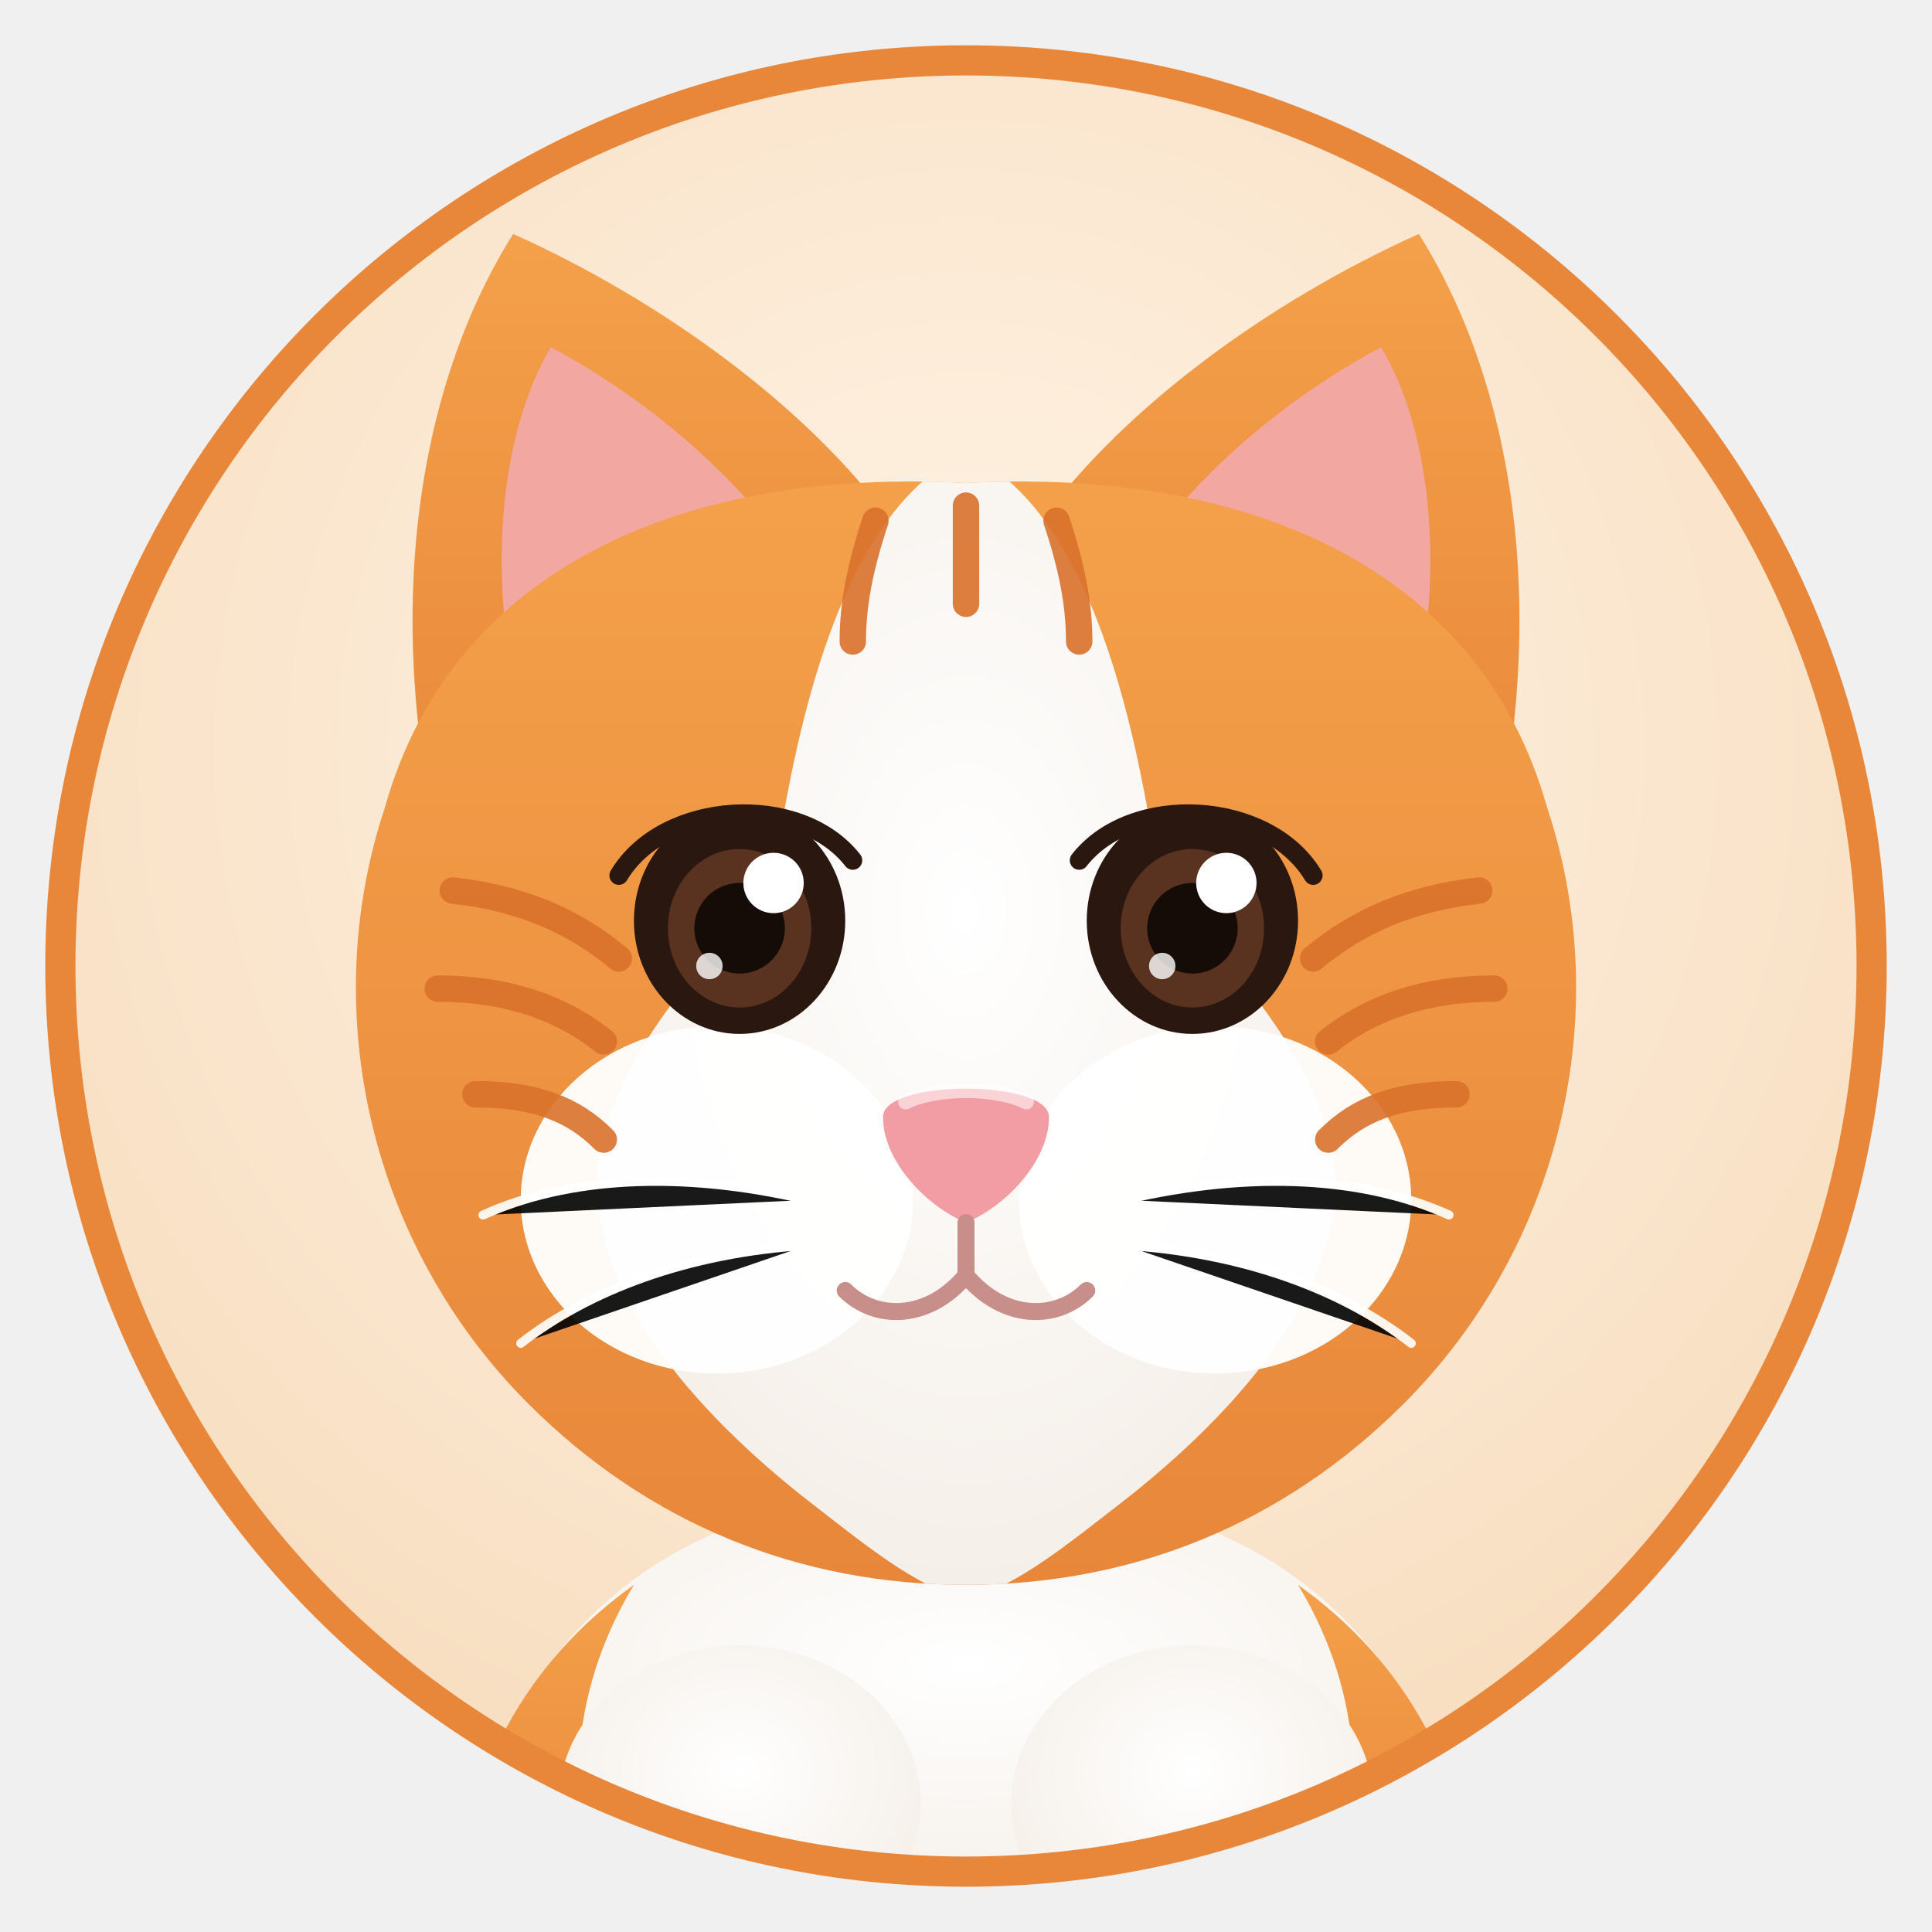
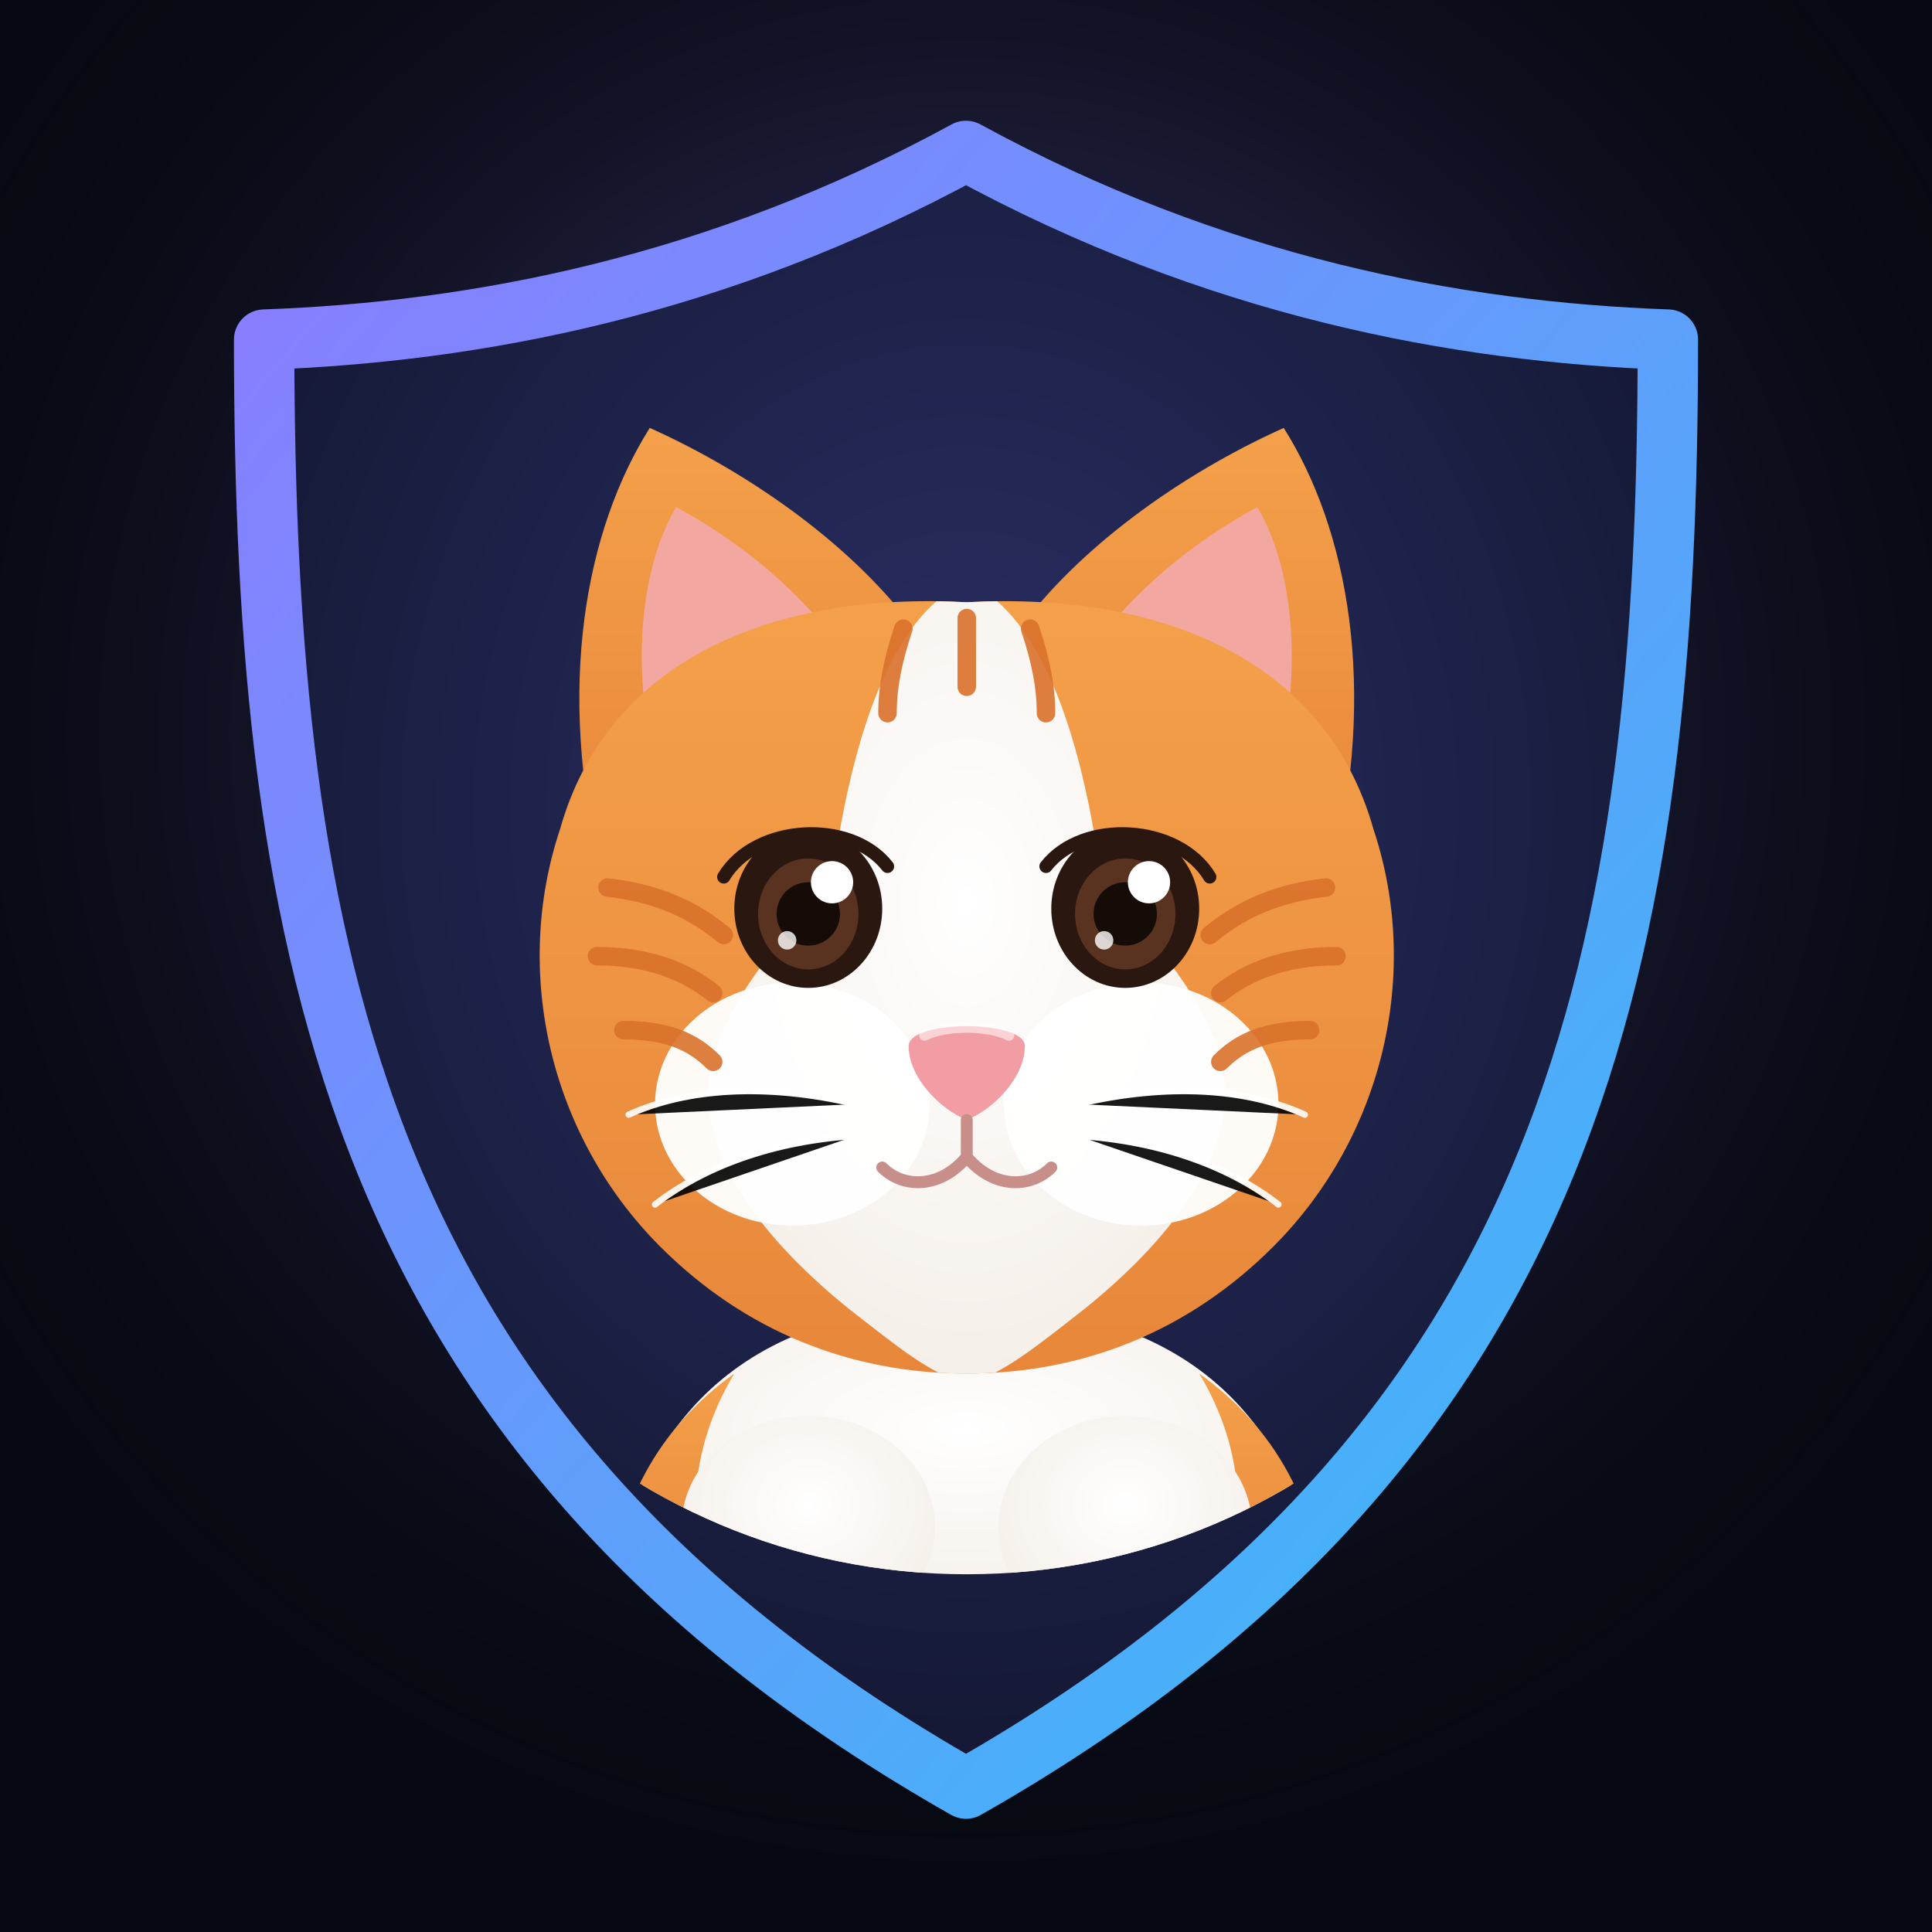
<svg xmlns="http://www.w3.org/2000/svg" viewBox="0 0 512 512" width="512" height="512">
  <defs>
-     <radialGradient id="bg" cx="50%" cy="38%" r="75%">
-       <stop offset="0" stop-color="#FFF4E6" />
-       <stop offset="1" stop-color="#F6D9B8" />
+     <linearGradient id="vg" x1="0" y1="0" x2="1" y2="1">
+       <stop offset="0" stop-color="#8B7CFF" />
+       <stop offset="1" stop-color="#38BDF8" />
+     </linearGradient>
+     <radialGradient id="glow" cx="50%" cy="38%" r="60%">
+       <stop offset="0" stop-color="#8B7CFF" stop-opacity=".55" />
+       <stop offset="1" stop-color="#070912" stop-opacity="0" />
    </radialGradient>
-     <linearGradient id="or" x1="0" y1="0" x2="0" y2="1">
-       <stop offset="0" stop-color="#F4A04A" />
-       <stop offset="1" stop-color="#E8873A" />
-     </linearGradient>
-     <radialGradient id="wh" cx="50%" cy="40%" r="70%">
-       <stop offset="0" stop-color="#FFFFFF" />
-       <stop offset="1" stop-color="#F3ECE4" />
+     <radialGradient id="disc" cx="50%" cy="40%" r="70%">
+       <stop offset="0" stop-color="#2A2F66" />
+       <stop offset="1" stop-color="#10142A" />
    </radialGradient>
-     <clipPath id="circ">
-       <circle cx="256" cy="256" r="240" />
-     </clipPath>
-     <clipPath id="face">
-       <path id="fp" d="M256 128 C330 124 392 150 410 214 C428 268 414 330 372 372 C340 404 300 420 256 420 C212 420 172 404 140 372 C98 330 84 268 102 214 C120 150 182 124 256 128Z" />
+   </defs>
+   <rect width="512" height="512" fill="#070912" />
+   <rect width="512" height="512" fill="url(#glow)" />
+   <defs>
+     <clipPath id="sh">
+       <path d="M256 40 C322 76 386 88 442 90 C442 252 418 382 256 474 C94 382 70 252 70 90 C126 88 190 76 256 40Z" />
    </clipPath>
  </defs>
-   <circle cx="256" cy="256" r="240" fill="url(#bg)" />
-   <g clip-path="url(#circ)">
-     <path d="M120 512 C130 430 180 394 256 394 C332 394 382 430 392 512Z" fill="url(#wh)" />
-     <path d="M120 512 C122 470 140 440 168 420 C150 450 150 480 160 512Z" fill="url(#or)" />
-     <path d="M392 512 C390 470 372 440 344 420 C362 450 362 480 352 512Z" fill="url(#or)" />
-     <path d="M118 232 C100 160 112 100 136 62 C176 80 214 108 236 138 C190 152 146 186 118 232Z" fill="url(#or)" />
-     <path d="M394 232 C412 160 400 100 376 62 C336 80 298 108 276 138 C322 152 366 186 394 232Z" fill="url(#or)" />
-     <path d="M138 190 C128 148 134 112 146 92 C172 106 192 124 206 142 C176 154 154 170 138 190Z" fill="#F2A7A0" />
-     <path d="M374 190 C384 148 378 112 366 92 C340 106 320 124 306 142 C336 154 358 170 374 190Z" fill="#F2A7A0" />
-     <path d="M256 128 C330 124 392 150 410 214 C428 268 414 330 372 372 C340 404 300 420 256 420 C212 420 172 404 140 372 C98 330 84 268 102 214 C120 150 182 124 256 128Z" fill="url(#or)" />
-     <g clip-path="url(#face)">
-       <path d="M256 120 C282 132 296 170 304 214 C312 250 340 262 352 300 C362 336 330 372 300 396 C282 410 270 420 256 424 C242 420 230 410 212 396 C182 372 150 336 160 300 C172 262 200 250 208 214 C216 170 230 132 256 120Z" fill="url(#wh)" />
-       <ellipse cx="190" cy="318" rx="52" ry="46" fill="#FFFFFF" opacity=".95" />
-       <ellipse cx="322" cy="318" rx="52" ry="46" fill="#FFFFFF" opacity=".95" />
+   <path d="M256 40 C322 76 386 88 442 90 C442 252 418 382 256 474 C94 382 70 252 70 90 C126 88 190 76 256 40Z" fill="url(#disc)" />
+   <g clip-path="url(#sh)">
+     <g transform="translate(77 70) scale(0.7)">
+       <defs>
+         <radialGradient id="bg" cx="50%" cy="38%" r="75%">
+           <stop offset="0" stop-color="#FFF4E6" />
+           <stop offset="1" stop-color="#F6D9B8" />
+         </radialGradient>
+         <linearGradient id="or" x1="0" y1="0" x2="0" y2="1">
+           <stop offset="0" stop-color="#F4A04A" />
+           <stop offset="1" stop-color="#E8873A" />
+         </linearGradient>
+         <radialGradient id="wh" cx="50%" cy="40%" r="70%">
+           <stop offset="0" stop-color="#FFFFFF" />
+           <stop offset="1" stop-color="#F3ECE4" />
+         </radialGradient>
+         <clipPath id="circ">
+           <circle cx="256" cy="256" r="240" />
+         </clipPath>
+         <clipPath id="face">
+           <path id="fp" d="M256 128 C330 124 392 150 410 214 C428 268 414 330 372 372 C340 404 300 420 256 420 C212 420 172 404 140 372 C98 330 84 268 102 214 C120 150 182 124 256 128Z" />
+         </clipPath>
+       </defs>
+       <g clip-path="url(#circ)">
+         <path d="M120 512 C130 430 180 394 256 394 C332 394 382 430 392 512Z" fill="url(#wh)" />
+         <path d="M120 512 C122 470 140 440 168 420 C150 450 150 480 160 512Z" fill="url(#or)" />
+         <path d="M392 512 C390 470 372 440 344 420 C362 450 362 480 352 512Z" fill="url(#or)" />
+         <path d="M118 232 C100 160 112 100 136 62 C176 80 214 108 236 138 C190 152 146 186 118 232Z" fill="url(#or)" />
+         <path d="M394 232 C412 160 400 100 376 62 C336 80 298 108 276 138 C322 152 366 186 394 232Z" fill="url(#or)" />
+         <path d="M138 190 C128 148 134 112 146 92 C172 106 192 124 206 142 C176 154 154 170 138 190Z" fill="#F2A7A0" />
+         <path d="M374 190 C384 148 378 112 366 92 C340 106 320 124 306 142 C336 154 358 170 374 190Z" fill="#F2A7A0" />
+         <path d="M256 128 C330 124 392 150 410 214 C428 268 414 330 372 372 C340 404 300 420 256 420 C212 420 172 404 140 372 C98 330 84 268 102 214 C120 150 182 124 256 128Z" fill="url(#or)" />
+         <g clip-path="url(#face)">
+           <path d="M256 120 C282 132 296 170 304 214 C312 250 340 262 352 300 C362 336 330 372 300 396 C282 410 270 420 256 424 C242 420 230 410 212 396 C182 372 150 336 160 300 C172 262 200 250 208 214 C216 170 230 132 256 120Z" fill="url(#wh)" />
+           <ellipse cx="190" cy="318" rx="52" ry="46" fill="#FFFFFF" opacity=".95" />
+           <ellipse cx="322" cy="318" rx="52" ry="46" fill="#FFFFFF" opacity=".95" />
+         </g>
+         <g stroke="#D9712B" stroke-width="7" stroke-linecap="round" fill="none" opacity=".9">
+           <path d="M256 134 L256 160" />
+           <path d="M232 138 C228 150 226 160 226 170" />
+           <path d="M280 138 C284 150 286 160 286 170" />
+           <path d="M120 236 C138 238 152 244 164 254" />
+           <path d="M116 262 C136 262 150 268 160 276" />
+           <path d="M126 290 C142 290 152 294 160 302" />
+           <path d="M392 236 C374 238 360 244 348 254" />
+           <path d="M396 262 C376 262 362 268 352 276" />
+           <path d="M386 290 C370 290 360 294 352 302" />
+         </g>
+         <g>
+           <ellipse cx="196" cy="244" rx="28" ry="30" fill="#2A1710" />
+           <ellipse cx="316" cy="244" rx="28" ry="30" fill="#2A1710" />
+           <ellipse cx="196" cy="246" rx="19" ry="21" fill="#5A3320" />
+           <ellipse cx="316" cy="246" rx="19" ry="21" fill="#5A3320" />
+           <circle cx="196" cy="246" r="12" fill="#150B07" />
+           <circle cx="316" cy="246" r="12" fill="#150B07" />
+           <circle cx="205" cy="234" r="8" fill="#fff" />
+           <circle cx="325" cy="234" r="8" fill="#fff" />
+           <circle cx="188" cy="256" r="3.5" fill="#fff" opacity=".8" />
+           <circle cx="308" cy="256" r="3.5" fill="#fff" opacity=".8" />
+           <path d="M164 232 C176 212 212 210 226 228" stroke="#2A1710" stroke-width="5" fill="none" stroke-linecap="round" />
+           <path d="M348 232 C336 212 300 210 286 228" stroke="#2A1710" stroke-width="5" fill="none" stroke-linecap="round" />
+         </g>
+         <path d="M234 296 C234 286 278 286 278 296 C278 308 266 320 256 324 C246 320 234 308 234 296Z" fill="#F29DA4" />
+         <path d="M240 292 C248 288 264 288 272 292" stroke="#fff" stroke-width="4" opacity=".55" fill="none" stroke-linecap="round" />
+         <path d="M256 324 L256 338 M256 338 C246 350 232 350 224 342 M256 338 C266 350 280 350 288 342" stroke="#C78E8A" stroke-width="4.5" fill="none" stroke-linecap="round" />
+         <g stroke="#fff" stroke-width="2.4" stroke-linecap="round" opacity=".9">
+           <path d="M214 318 C180 310 150 312 128 322" />
+           <path d="M214 330 C182 332 156 342 138 356" />
+           <path d="M298 318 C332 310 362 312 384 322" />
+           <path d="M298 330 C330 332 356 342 374 356" />
+         </g>
+         <ellipse cx="196" cy="478" rx="48" ry="42" fill="url(#wh)" />
+         <ellipse cx="316" cy="478" rx="48" ry="42" fill="url(#wh)" />
+       </g>
    </g>
-     <g stroke="#D9712B" stroke-width="7" stroke-linecap="round" fill="none" opacity=".9">
-       <path d="M256 134 L256 160" />
-       <path d="M232 138 C228 150 226 160 226 170" />
-       <path d="M280 138 C284 150 286 160 286 170" />
-       <path d="M120 236 C138 238 152 244 164 254" />
-       <path d="M116 262 C136 262 150 268 160 276" />
-       <path d="M126 290 C142 290 152 294 160 302" />
-       <path d="M392 236 C374 238 360 244 348 254" />
-       <path d="M396 262 C376 262 362 268 352 276" />
-       <path d="M386 290 C370 290 360 294 352 302" />
-     </g>
-     <g>
-       <ellipse cx="196" cy="244" rx="28" ry="30" fill="#2A1710" />
-       <ellipse cx="316" cy="244" rx="28" ry="30" fill="#2A1710" />
-       <ellipse cx="196" cy="246" rx="19" ry="21" fill="#5A3320" />
-       <ellipse cx="316" cy="246" rx="19" ry="21" fill="#5A3320" />
-       <circle cx="196" cy="246" r="12" fill="#150B07" />
-       <circle cx="316" cy="246" r="12" fill="#150B07" />
-       <circle cx="205" cy="234" r="8" fill="#fff" />
-       <circle cx="325" cy="234" r="8" fill="#fff" />
-       <circle cx="188" cy="256" r="3.5" fill="#fff" opacity=".8" />
-       <circle cx="308" cy="256" r="3.5" fill="#fff" opacity=".8" />
-       <path d="M164 232 C176 212 212 210 226 228" stroke="#2A1710" stroke-width="5" fill="none" stroke-linecap="round" />
-       <path d="M348 232 C336 212 300 210 286 228" stroke="#2A1710" stroke-width="5" fill="none" stroke-linecap="round" />
-     </g>
-     <path d="M234 296 C234 286 278 286 278 296 C278 308 266 320 256 324 C246 320 234 308 234 296Z" fill="#F29DA4" />
-     <path d="M240 292 C248 288 264 288 272 292" stroke="#fff" stroke-width="4" opacity=".55" fill="none" stroke-linecap="round" />
-     <path d="M256 324 L256 338 M256 338 C246 350 232 350 224 342 M256 338 C266 350 280 350 288 342" stroke="#C78E8A" stroke-width="4.5" fill="none" stroke-linecap="round" />
-     <g stroke="#fff" stroke-width="2.4" stroke-linecap="round" opacity=".9">
-       <path d="M214 318 C180 310 150 312 128 322" />
-       <path d="M214 330 C182 332 156 342 138 356" />
-       <path d="M298 318 C332 310 362 312 384 322" />
-       <path d="M298 330 C330 332 356 342 374 356" />
-     </g>
-     <ellipse cx="196" cy="478" rx="48" ry="42" fill="url(#wh)" />
-     <ellipse cx="316" cy="478" rx="48" ry="42" fill="url(#wh)" />
  </g>
-   <circle cx="256" cy="256" r="240" fill="none" stroke="#E8873A" stroke-width="8" />
+   <path d="M256 40 C322 76 386 88 442 90 C442 252 418 382 256 474 C94 382 70 252 70 90 C126 88 190 76 256 40Z" fill="none" stroke="url(#vg)" stroke-width="16" stroke-linejoin="round" />
</svg>
